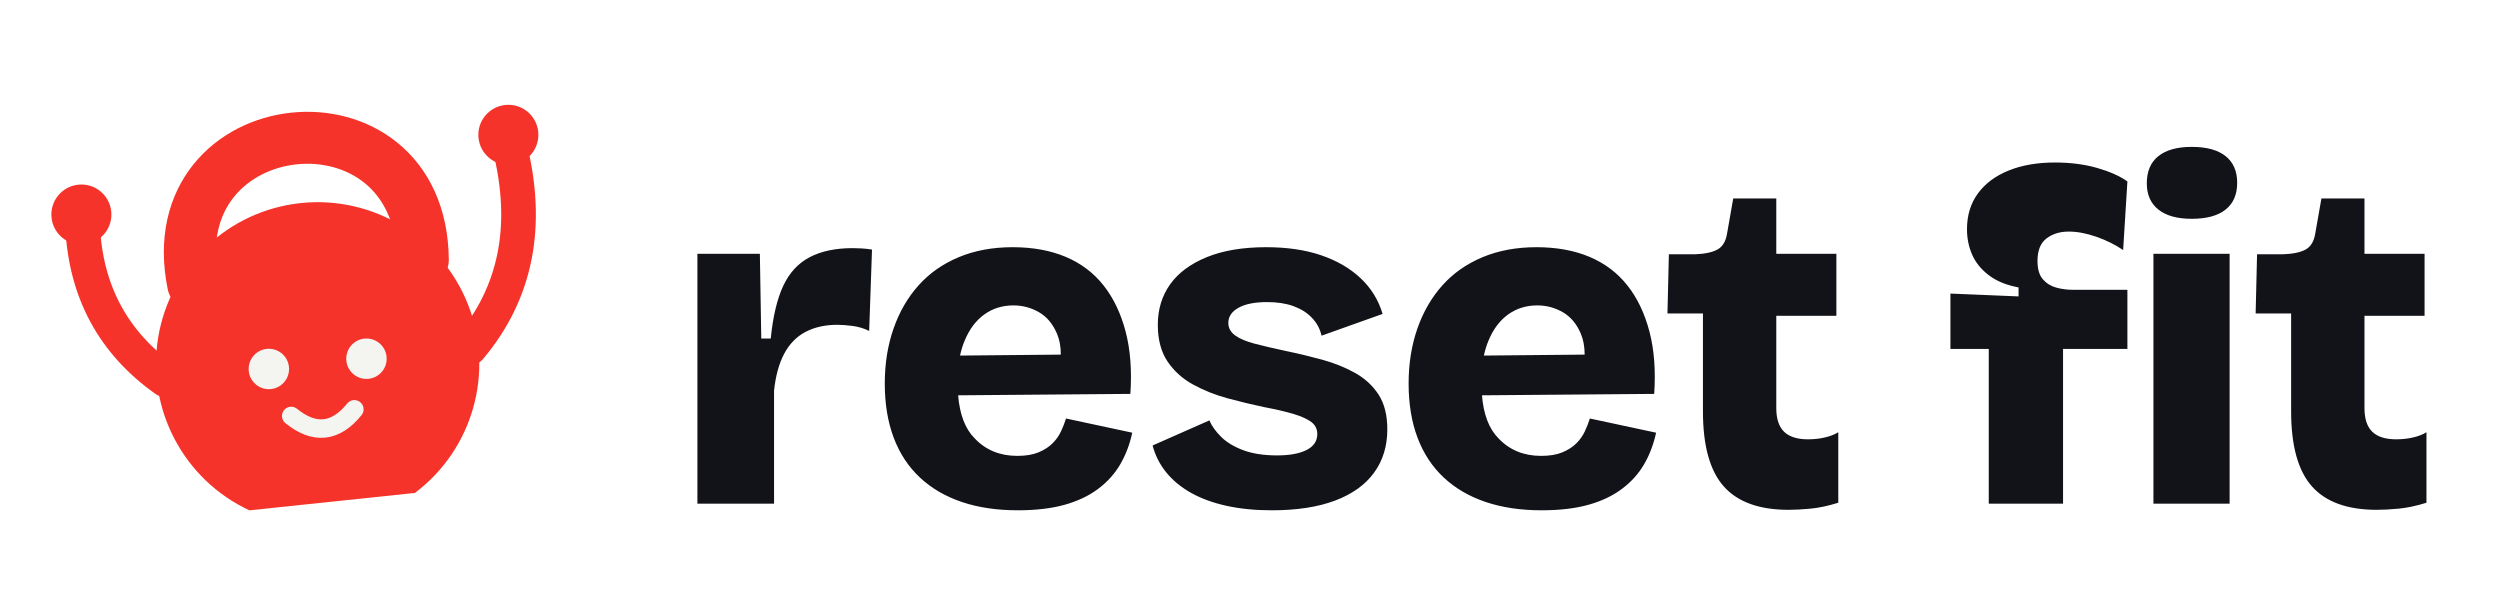
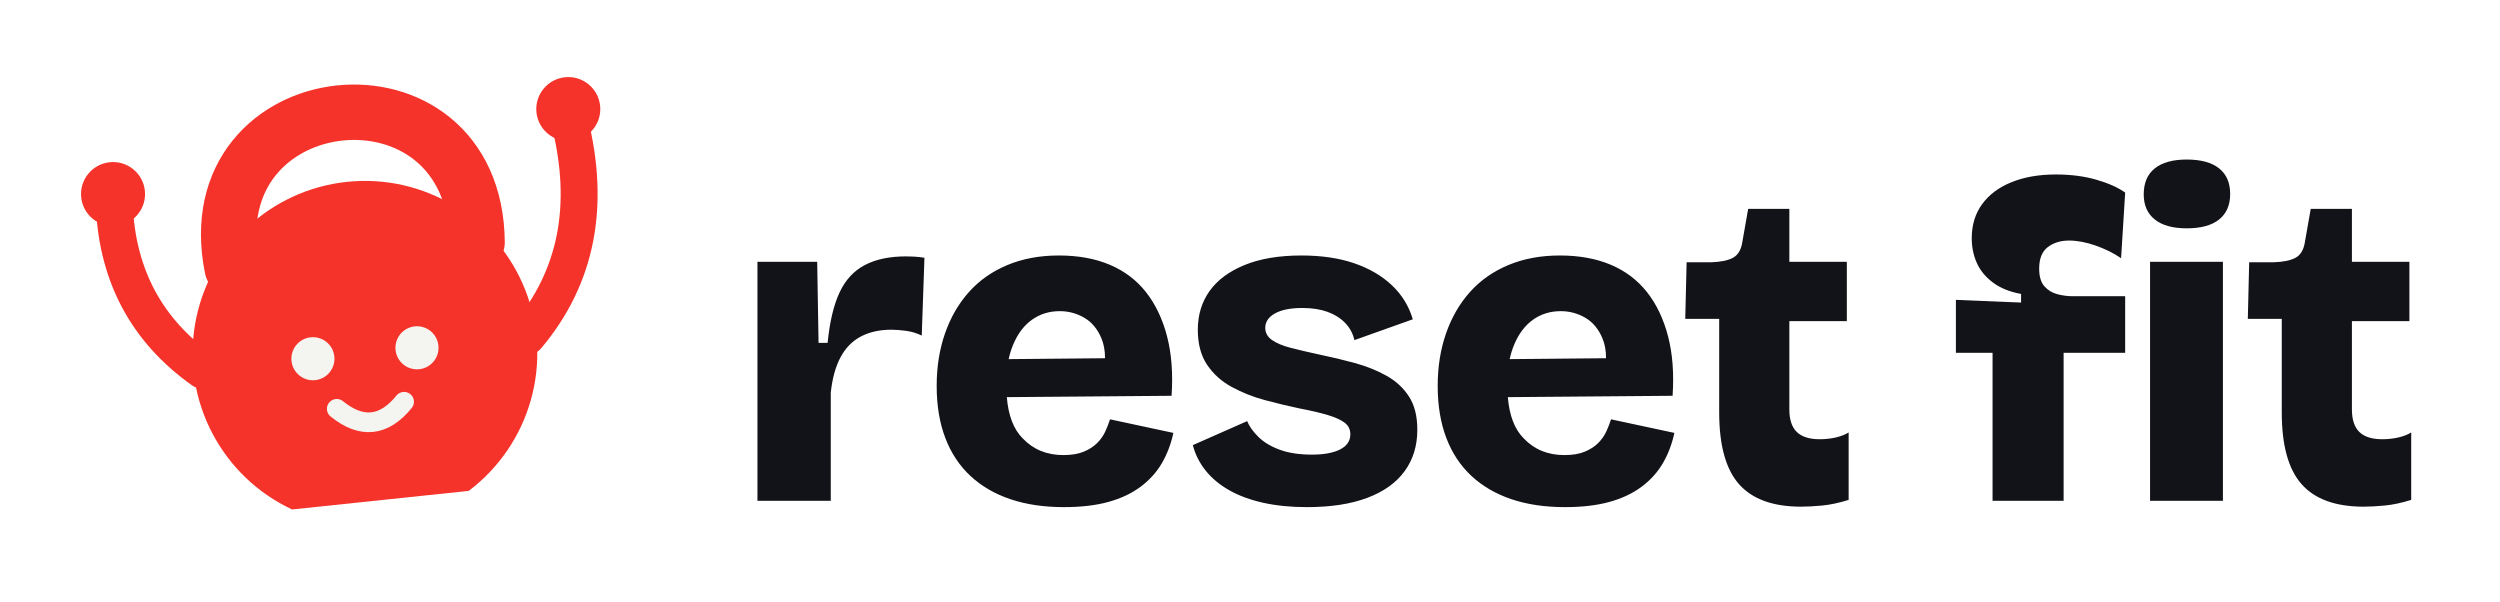
- <svg xmlns="http://www.w3.org/2000/svg" viewBox="0 0 528.32 124.79" role="img" aria-label="Reset Fit">
-   <g transform="translate(12.23 12.23) scale(1.22) translate(-5 -7)">
+ <svg xmlns="http://www.w3.org/2000/svg" viewBox="0 0 552.38 132.94" role="img" aria-label="Reset Fit">
+   <g transform="translate(16.31 16.31) scale(1.36) translate(-2.7 -14.6)">
    <g transform="rotate(-6 50 60)">
      <path d="M30 44C27 13 73 13 70 44" fill="none" stroke="#f5332a" stroke-width="9" stroke-linecap="round" />
      <path d="M35.58 84A28 28 0 1 1 64.42 84Z" fill="#f5332a" />
      <path d="M23.5 60Q11 49 12 32M76.5 60Q90 47 87 26" fill="none" stroke="#f5332a" stroke-width="6" stroke-linecap="round" stroke-linejoin="round" />
      <circle cx="12" cy="30" r="5.2" fill="#f5332a" />
      <circle cx="87" cy="24" r="5.2" fill="#f5332a" />
      <circle cx="41.5" cy="60" r="3.5" fill="#f4f4f1" />
      <circle cx="58.5" cy="60" r="3.5" fill="#f4f4f1" />
      <path d="M44.5 68.5Q50 74 55.5 68.5" fill="none" stroke="#f4f4f1" stroke-width="3.2" stroke-linecap="round" stroke-linejoin="round" />
    </g>
  </g>
-   <path fill="#121318" transform="translate(141.18 106.44)" d="M6.2 0L6.2 -52.8L19.4 -52.8L19.7 -34.9L21.7 -34.9Q22.4 -41.9 24.35 -46.05Q26.3 -50.2 29.95 -52.1Q33.6 -54 39 -54Q39.8 -54 40.8 -53.95Q41.8 -53.9 43.1 -53.7L42.5 -36.5Q40.9 -37.3 39.05 -37.55Q37.2 -37.8 35.8 -37.8Q31.9 -37.8 29.05 -36.3Q26.2 -34.8 24.55 -31.7Q22.9 -28.6 22.4 -23.9L22.4 0ZM73.9 1.4Q67.3 1.4 62.1 -0.35Q56.9 -2.1 53.25 -5.5Q49.6 -8.9 47.7 -13.9Q45.8 -18.9 45.8 -25.4Q45.8 -31.7 47.65 -37Q49.5 -42.3 52.95 -46.15Q56.4 -50 61.45 -52.1Q66.5 -54.2 72.8 -54.2Q79.2 -54.2 84.05 -52.15Q88.9 -50.1 92.05 -46.1Q95.2 -42.1 96.7 -36.35Q98.2 -30.6 97.7 -23.2L61.3 -22.9Q61.8 -16.8 64.8 -13.8Q68.3 -10.1 73.8 -10.1Q76.5 -10.1 78.3 -10.85Q80.1 -11.6 81.25 -12.75Q82.4 -13.9 83.05 -15.3Q83.7 -16.7 84.1 -18L98.1 -15Q97.3 -11.3 95.55 -8.3Q93.8 -5.3 90.85 -3.1Q87.9 -0.9 83.75 0.25Q79.6 1.4 73.9 1.4ZM61.7 -31.3L83 -31.5Q83 -34 82.2 -35.9Q80.9 -39 78.4 -40.45Q75.9 -41.9 73 -41.9Q69.5 -41.9 66.85 -40Q64.2 -38.1 62.7 -34.5Q62.1 -33.1 61.7 -31.3ZM127.6 1.4Q122.3 1.4 118 0.45Q113.7 -0.5 110.5 -2.3Q107.3 -4.1 105.25 -6.65Q103.2 -9.2 102.4 -12.3L114.4 -17.6Q115.1 -15.9 116.85 -14.15Q118.6 -12.4 121.55 -11.3Q124.5 -10.2 128.7 -10.2Q132.7 -10.2 134.95 -11.35Q137.2 -12.5 137.2 -14.7Q137.2 -16.3 135.95 -17.25Q134.7 -18.2 132.2 -18.95Q129.7 -19.7 126 -20.4Q122.2 -21.2 118.3 -22.25Q114.4 -23.3 111 -25.15Q107.6 -27 105.55 -30.05Q103.5 -33.1 103.5 -37.8Q103.5 -42.7 106.1 -46.35Q108.7 -50 113.85 -52.1Q119 -54.2 126.4 -54.2Q133 -54.2 138 -52.5Q143 -50.8 146.35 -47.65Q149.7 -44.5 151 -40.1L138.1 -35.5Q137.6 -37.7 136.05 -39.3Q134.5 -40.9 132.15 -41.75Q129.8 -42.6 126.6 -42.6Q122.7 -42.6 120.55 -41.4Q118.4 -40.2 118.4 -38.2Q118.4 -36.6 119.85 -35.55Q121.3 -34.5 124 -33.8Q126.7 -33.1 130.4 -32.3Q134.3 -31.5 138.15 -30.45Q142 -29.4 145.15 -27.65Q148.3 -25.9 150.15 -23.05Q152 -20.2 152 -15.7Q152 -10.4 149.2 -6.55Q146.4 -2.7 140.95 -0.65Q135.5 1.4 127.6 1.4ZM184.6 1.4Q178 1.4 172.8 -0.35Q167.6 -2.1 163.95 -5.5Q160.3 -8.9 158.4 -13.9Q156.5 -18.9 156.5 -25.4Q156.5 -31.7 158.35 -37Q160.2 -42.3 163.65 -46.15Q167.1 -50 172.15 -52.1Q177.2 -54.2 183.5 -54.2Q189.9 -54.2 194.75 -52.15Q199.6 -50.1 202.75 -46.1Q205.9 -42.1 207.4 -36.35Q208.9 -30.6 208.4 -23.2L172 -22.9Q172.5 -16.8 175.5 -13.8Q179 -10.1 184.5 -10.1Q187.2 -10.1 189 -10.85Q190.8 -11.6 191.95 -12.75Q193.1 -13.9 193.75 -15.3Q194.4 -16.7 194.8 -18L208.8 -15Q208 -11.3 206.25 -8.3Q204.5 -5.3 201.55 -3.1Q198.6 -0.9 194.45 0.25Q190.3 1.4 184.6 1.4ZM172.4 -31.3L193.7 -31.5Q193.7 -34 192.9 -35.9Q191.6 -39 189.1 -40.45Q186.6 -41.9 183.7 -41.9Q180.2 -41.9 177.55 -40Q174.9 -38.1 173.4 -34.5Q172.8 -33.1 172.4 -31.3ZM236.8 1.3Q227.5 1.3 223.1 -3.65Q218.7 -8.6 218.7 -19.5L218.7 -40.2L211.2 -40.2L211.5 -52.7L216.9 -52.7Q220.1 -52.8 221.75 -53.7Q223.4 -54.6 223.8 -57.1L225.1 -64.5L234.2 -64.5L234.2 -52.8L246.9 -52.8L246.9 -39.7L234.2 -39.7L234.2 -20.2Q234.2 -16.8 235.85 -15.2Q237.5 -13.6 240.9 -13.6Q242.8 -13.6 244.5 -14Q246.2 -14.4 247.3 -15.1L247.3 -0.2Q244.1 0.8 241.45 1.05Q238.8 1.3 236.8 1.3ZM279.1 0L279.1 -32.7L271 -32.7L271 -44.4L285.4 -43.8L285.4 -45.7Q281.6 -46.4 279.15 -48.25Q276.7 -50.1 275.6 -52.6Q274.5 -55.1 274.5 -58Q274.5 -62.4 276.8 -65.55Q279.1 -68.7 283.3 -70.4Q287.5 -72.1 293.1 -72.1Q298 -72.1 302 -70.95Q306 -69.8 308.4 -68.1L307.5 -53.6Q305 -55.3 301.85 -56.4Q298.7 -57.5 296 -57.5Q293.2 -57.5 291.3 -56.05Q289.4 -54.6 289.4 -51.3Q289.4 -48.7 290.55 -47.4Q291.7 -46.1 293.4 -45.65Q295.1 -45.2 296.8 -45.2L308.4 -45.2L308.4 -32.7L294.8 -32.7L294.8 0ZM313.9 0L313.9 -52.8L330 -52.8L330 0ZM322 -60.2Q317.4 -60.2 314.95 -62.15Q312.5 -64.1 312.5 -67.7Q312.5 -71.5 314.95 -73.45Q317.4 -75.4 322 -75.4Q326.7 -75.4 329.15 -73.45Q331.6 -71.5 331.6 -67.8Q331.6 -64.1 329.15 -62.15Q326.7 -60.2 322 -60.2ZM361.1 1.3Q351.8 1.3 347.4 -3.65Q343 -8.6 343 -19.5L343 -40.2L335.5 -40.2L335.8 -52.7L341.2 -52.7Q344.4 -52.8 346.05 -53.7Q347.7 -54.6 348.1 -57.1L349.4 -64.5L358.5 -64.5L358.5 -52.8L371.2 -52.8L371.2 -39.7L358.5 -39.7L358.5 -20.2Q358.5 -16.8 360.15 -15.2Q361.8 -13.6 365.2 -13.6Q367.1 -13.6 368.8 -14Q370.5 -14.4 371.6 -15.1L371.6 -0.2Q368.4 0.8 365.75 1.05Q363.1 1.3 361.1 1.3Z" />
+   <path fill="#121318" transform="translate(161.16 110.65)" d="M6.2 0L6.2 -52.8L19.4 -52.8L19.7 -34.9L21.7 -34.9Q22.4 -41.9 24.35 -46.05Q26.3 -50.2 29.95 -52.1Q33.6 -54 39 -54Q39.8 -54 40.8 -53.95Q41.8 -53.9 43.1 -53.7L42.5 -36.5Q40.9 -37.3 39.05 -37.55Q37.2 -37.8 35.8 -37.8Q31.9 -37.8 29.05 -36.3Q26.2 -34.8 24.55 -31.7Q22.9 -28.6 22.4 -23.9L22.4 0ZM73.9 1.4Q67.3 1.4 62.1 -0.35Q56.9 -2.1 53.25 -5.5Q49.6 -8.9 47.7 -13.9Q45.8 -18.9 45.8 -25.4Q45.8 -31.7 47.65 -37Q49.5 -42.3 52.95 -46.15Q56.4 -50 61.45 -52.1Q66.5 -54.2 72.8 -54.2Q79.2 -54.2 84.05 -52.15Q88.9 -50.1 92.05 -46.1Q95.2 -42.1 96.7 -36.35Q98.2 -30.6 97.7 -23.2L61.3 -22.9Q61.8 -16.8 64.8 -13.8Q68.3 -10.1 73.8 -10.1Q76.5 -10.1 78.3 -10.85Q80.1 -11.6 81.25 -12.75Q82.4 -13.9 83.05 -15.3Q83.7 -16.7 84.1 -18L98.1 -15Q97.3 -11.3 95.55 -8.3Q93.8 -5.3 90.85 -3.1Q87.9 -0.9 83.75 0.25Q79.6 1.4 73.9 1.4ZM61.7 -31.3L83 -31.5Q83 -34 82.2 -35.9Q80.9 -39 78.4 -40.45Q75.9 -41.9 73 -41.9Q69.5 -41.9 66.85 -40Q64.2 -38.1 62.7 -34.5Q62.1 -33.1 61.7 -31.3ZM127.6 1.4Q122.3 1.4 118 0.45Q113.7 -0.5 110.5 -2.3Q107.3 -4.1 105.25 -6.65Q103.2 -9.2 102.4 -12.3L114.4 -17.6Q115.1 -15.9 116.85 -14.15Q118.6 -12.4 121.55 -11.3Q124.5 -10.2 128.7 -10.2Q132.7 -10.2 134.95 -11.35Q137.2 -12.5 137.2 -14.7Q137.2 -16.3 135.95 -17.25Q134.7 -18.2 132.2 -18.95Q129.7 -19.7 126 -20.4Q122.2 -21.2 118.3 -22.25Q114.4 -23.3 111 -25.15Q107.6 -27 105.55 -30.05Q103.5 -33.1 103.5 -37.8Q103.5 -42.7 106.1 -46.35Q108.7 -50 113.85 -52.1Q119 -54.2 126.4 -54.2Q133 -54.2 138 -52.5Q143 -50.8 146.35 -47.65Q149.7 -44.5 151 -40.1L138.1 -35.5Q137.6 -37.7 136.05 -39.3Q134.5 -40.9 132.15 -41.75Q129.8 -42.6 126.6 -42.6Q122.7 -42.6 120.55 -41.4Q118.4 -40.2 118.4 -38.2Q118.4 -36.6 119.85 -35.55Q121.3 -34.5 124 -33.8Q126.7 -33.1 130.4 -32.3Q134.3 -31.5 138.15 -30.45Q142 -29.4 145.15 -27.65Q148.3 -25.9 150.15 -23.05Q152 -20.2 152 -15.7Q152 -10.4 149.2 -6.55Q146.4 -2.7 140.95 -0.65Q135.5 1.4 127.6 1.4ZM184.6 1.4Q178 1.4 172.8 -0.35Q167.6 -2.1 163.95 -5.5Q160.3 -8.9 158.4 -13.9Q156.5 -18.9 156.5 -25.4Q156.5 -31.7 158.35 -37Q160.2 -42.3 163.65 -46.15Q167.1 -50 172.15 -52.1Q177.2 -54.2 183.5 -54.2Q189.9 -54.2 194.75 -52.15Q199.6 -50.1 202.75 -46.1Q205.9 -42.1 207.4 -36.35Q208.9 -30.6 208.4 -23.2L172 -22.9Q172.5 -16.8 175.5 -13.8Q179 -10.1 184.5 -10.1Q187.2 -10.1 189 -10.85Q190.8 -11.6 191.95 -12.75Q193.1 -13.9 193.75 -15.3Q194.4 -16.7 194.8 -18L208.8 -15Q208 -11.3 206.25 -8.3Q204.5 -5.3 201.55 -3.1Q198.6 -0.9 194.45 0.25Q190.3 1.4 184.6 1.4ZM172.4 -31.3L193.7 -31.5Q193.7 -34 192.9 -35.9Q191.6 -39 189.1 -40.45Q186.6 -41.9 183.7 -41.9Q180.2 -41.9 177.55 -40Q174.9 -38.1 173.4 -34.5Q172.8 -33.1 172.4 -31.3ZM236.8 1.3Q227.5 1.3 223.1 -3.65Q218.7 -8.6 218.7 -19.5L218.7 -40.2L211.2 -40.2L211.5 -52.7L216.9 -52.7Q220.1 -52.8 221.75 -53.7Q223.4 -54.6 223.8 -57.1L225.1 -64.5L234.2 -64.5L234.2 -52.8L246.9 -52.8L246.9 -39.7L234.2 -39.7L234.2 -20.2Q234.2 -16.8 235.85 -15.2Q237.5 -13.6 240.9 -13.6Q242.8 -13.6 244.5 -14Q246.2 -14.4 247.3 -15.1L247.3 -0.2Q244.1 0.8 241.45 1.05Q238.8 1.3 236.8 1.3ZM279.1 0L279.1 -32.7L271 -32.7L271 -44.4L285.4 -43.8L285.4 -45.7Q281.6 -46.4 279.15 -48.25Q276.7 -50.1 275.6 -52.6Q274.5 -55.1 274.5 -58Q274.5 -62.4 276.8 -65.55Q279.1 -68.7 283.3 -70.4Q287.5 -72.1 293.1 -72.1Q298 -72.1 302 -70.95Q306 -69.8 308.4 -68.1L307.5 -53.6Q305 -55.3 301.85 -56.4Q298.7 -57.5 296 -57.5Q293.2 -57.5 291.3 -56.05Q289.4 -54.6 289.4 -51.3Q289.4 -48.7 290.55 -47.4Q291.7 -46.1 293.4 -45.65Q295.1 -45.2 296.8 -45.2L308.4 -45.2L308.4 -32.7L294.8 -32.7L294.8 0ZM313.9 0L313.9 -52.8L330 -52.8L330 0ZM322 -60.2Q317.4 -60.2 314.95 -62.15Q312.5 -64.1 312.5 -67.7Q312.5 -71.5 314.95 -73.45Q317.4 -75.4 322 -75.4Q326.7 -75.4 329.15 -73.45Q331.6 -71.5 331.6 -67.8Q331.6 -64.1 329.15 -62.15Q326.7 -60.2 322 -60.2ZM361.1 1.3Q351.8 1.3 347.4 -3.65Q343 -8.6 343 -19.5L343 -40.2L335.5 -40.2L335.8 -52.7L341.2 -52.7Q344.4 -52.8 346.05 -53.7Q347.7 -54.6 348.1 -57.1L349.4 -64.5L358.5 -64.5L358.5 -52.8L371.2 -52.8L371.2 -39.7L358.5 -39.7L358.5 -20.2Q358.5 -16.8 360.15 -15.2Q361.8 -13.6 365.2 -13.6Q367.1 -13.6 368.8 -14Q370.5 -14.4 371.6 -15.1L371.6 -0.2Q368.4 0.8 365.75 1.05Q363.1 1.3 361.1 1.3Z" />
</svg>
